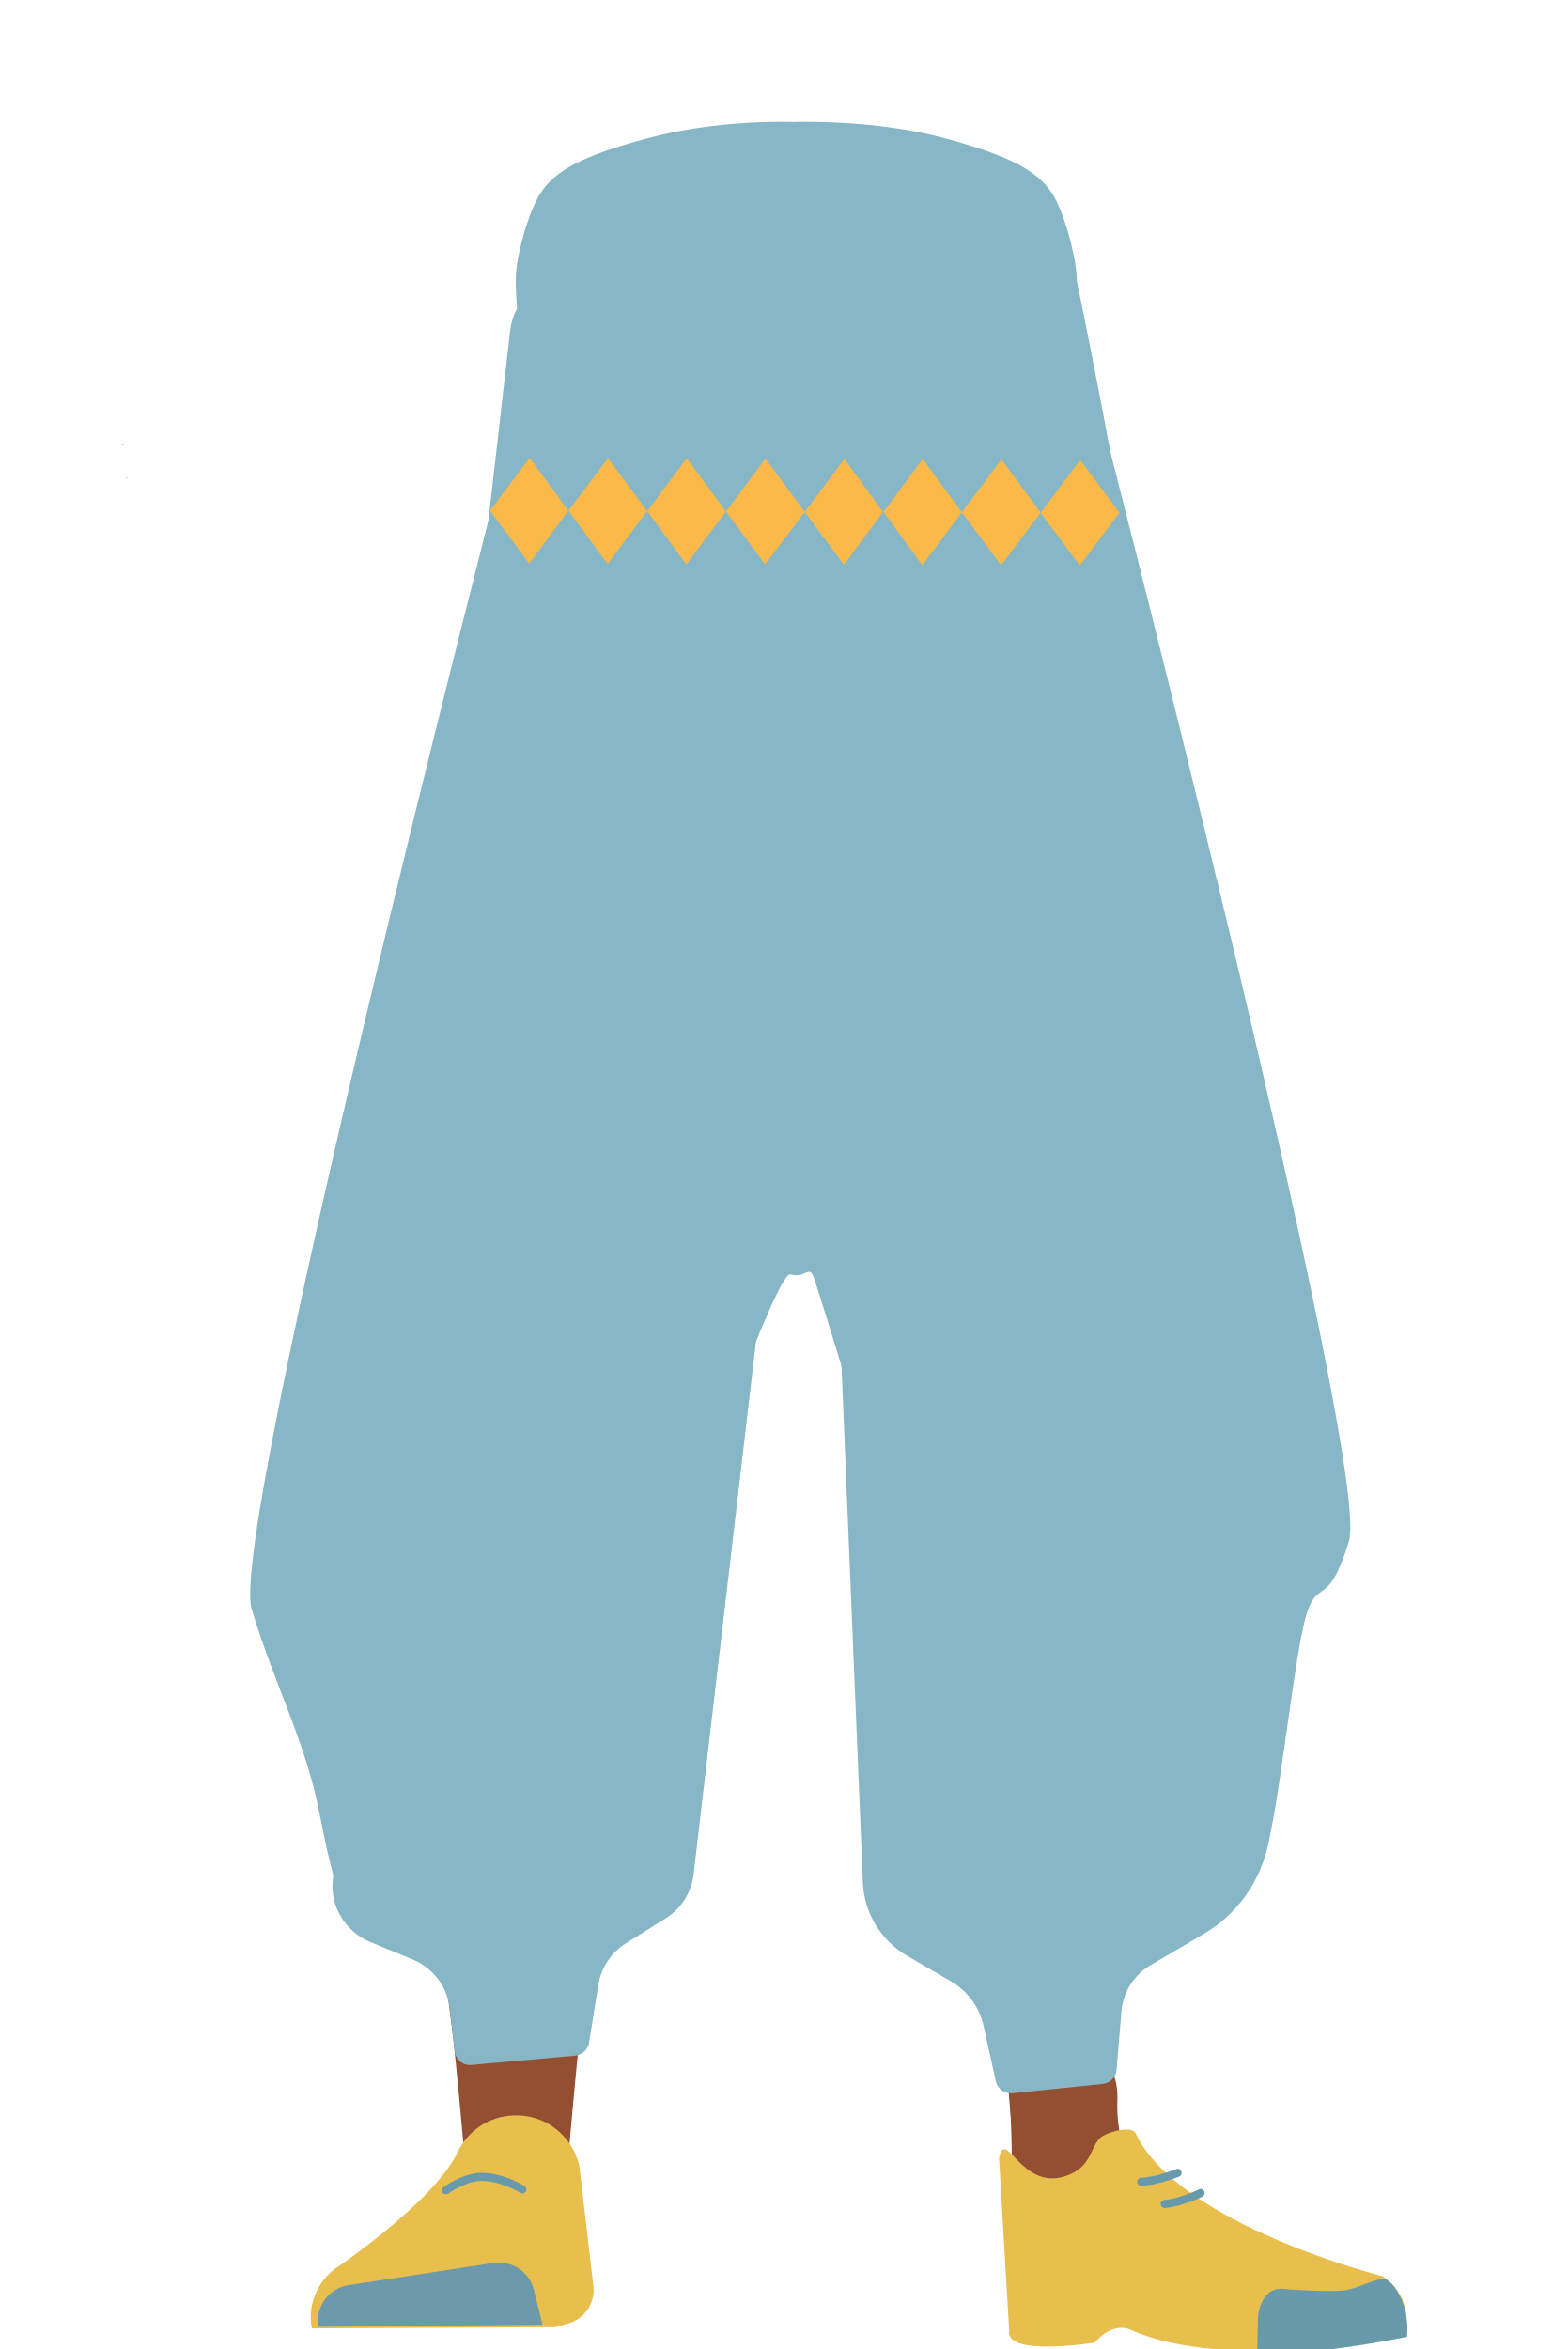
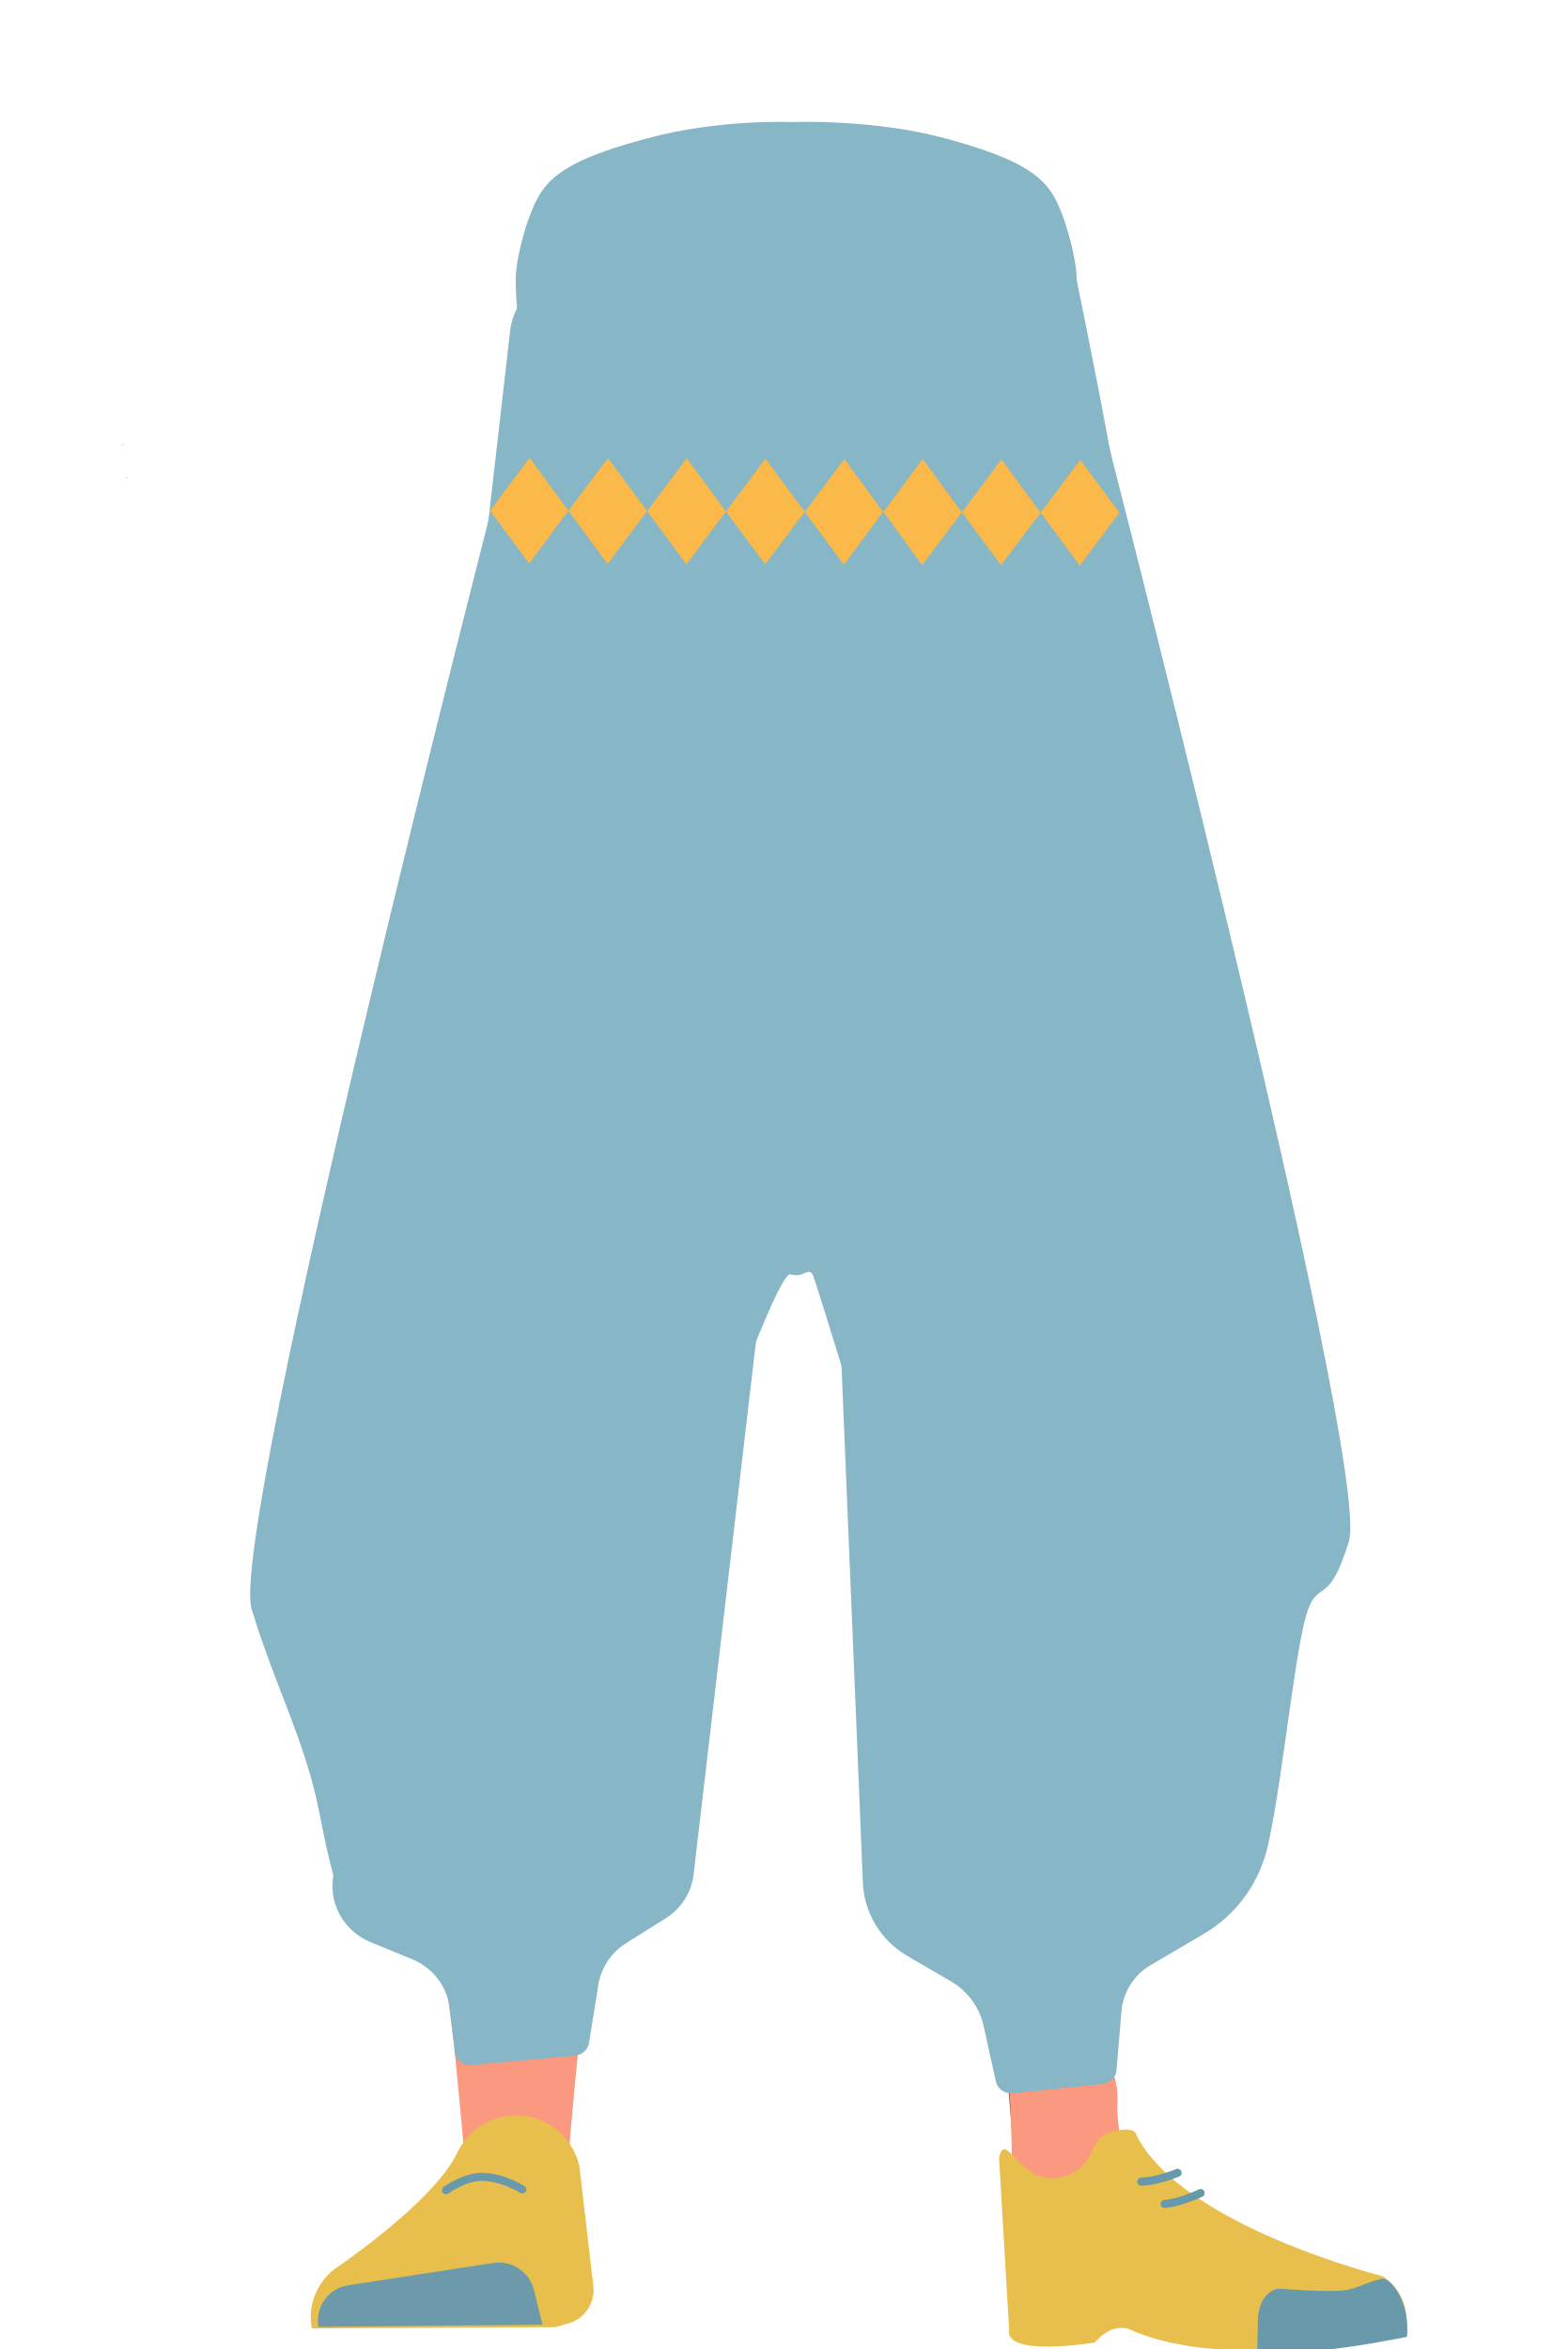
<svg xmlns="http://www.w3.org/2000/svg" version="1.1" id="Layer_1" x="0px" y="0px" viewBox="0 0 388 581.4" style="enable-background:new 0 0 388 581.4;" xml:space="preserve">
  <style type="text/css">
	.st0{fill:none;}
- 	.st1{fill:#944E31;}
+ 	.st1{fill:#FA9980;}
	.st2{fill:#E8BF4D;}
	.st3{fill:#6C9AAB;}
	.st4{fill:#87B6C7;}
- 	.st5{fill:#699AAB;}
- 	.st6{fill:none;stroke:#699AAB;stroke-width:2;stroke-linecap:round;stroke-miterlimit:10;}
- 	.st7{fill:none;stroke:#669AAB;stroke-width:2;stroke-linecap:round;stroke-miterlimit:10;}
- 	.st8{fill:#FAB948;}
+ 	.st5{fill:#944E31;}
+ 	.st6{fill:#699AAB;}
+ 	.st7{fill:none;stroke:#699AAB;stroke-width:2;stroke-linecap:round;stroke-miterlimit:10;}
+ 	.st8{fill:none;stroke:#669AAB;stroke-width:2;stroke-linecap:round;stroke-miterlimit:10;}
+ 	.st9{fill:#FAB948;}
</style>
  <path class="st0" d="M233.7,34.8c15.7,4.3,22.5,7.9,26.2,13.5c3,4.6,5.8,15.1,6.1,20.3c0.5,12.3-5.6,56.6-19.8,69.2  c-14.4,12.9-84.8,12.9-99.2,0c-14.1-12.6-20.3-56.9-19.8-69.2c0.2-5.2,3.1-15.8,6.1-20.3c3.7-5.7,10.6-9.3,26.2-13.5  c17.9-4.9,36.2-4.1,36.2-4.1S215.8,29.9,233.7,34.8z" />
  <polygon points="31.3,118.3 31.4,118.2 31.3,118.2 " />
  <polygon points="31.4,118.2 31.5,118.3 31.5,118.2 " />
  <polygon points="31.3,118.3 31.4,118.2 31.3,118.2 " />
  <polygon points="31.4,118.2 31.5,118.3 31.5,118.2 " />
  <path class="st1" d="M137.8,270.1c-13.9-0.2-22.3,6.7-24.9,18.2c0,0-7.1,55.4-8.3,77c-1.9,34.7,2.5,101.6,7.2,136  c1,7.5,3,30.3,3,30.3c0.7,6.8,6.4,11.9,13.2,11.8l0,0c6.7-0.1,12.2-5.2,12.9-11.8c0,0,2.2-26.1,3.5-34.8c4.6-31.3,18-93.5,20-125.1  c1.2-19-0.5-77.5-0.5-77.5C163.2,274.9,149.7,270.7,137.8,270.1z" />
  <path class="st2" d="M127.3,523.6L127.3,523.6c-6.1,0.1-11.5,3.7-14.1,9.2l0,0c-5.9,12.4-30.5,28.9-30.5,28.9  c-4.4,3.5-6.6,9.1-5.5,14.6l0,0l60.3-0.3l3.4-1c3.9-1.2,6.4-5,6-9l-3.5-30C141.6,528.5,134.9,523.3,127.3,523.6z" />
  <path class="st3" d="M78.8,575.9L78.8,575.9c-0.8-4.9,2.5-9.5,7.4-10.3h0.1l35.8-5.5c4.6-0.7,9,2.2,10.1,6.8l2.1,8.5L78.8,575.9z" />
  <path class="st4" d="M234.2,34.3c15.7,4.3,22.5,7.9,26.2,13.5c3,4.6,5.8,15.1,6.1,20.4c0.5,12.3-5.6,56.5-19.8,69.1  c-14.4,12.9-84.8,12.9-99.2,0c-14.1-12.6-20.3-56.8-19.8-69.1c0.2-5.2,3.1-15.8,6.1-20.4c3.7-5.7,10.6-9.3,26.2-13.5  c17.9-4.9,36.2-4.1,36.2-4.1S216.3,29.4,234.2,34.3z" />
  <path class="st4" d="M276.7,287.4c-1.2,13.4-12.1,23.8-25.5,24.4l0,0c-12.8,0.6-24.3-7.9-27.3-20.3c0,0-18.9-88.8-20.9-120.8  c-0.5-7.9,3.8-89.8,3.8-89.8s-2.7-18.3,28.4-23.7c27.8-4.8,30.8,9.6,30.8,9.6s17,81.1,18.1,107.7C285.2,199,276.7,287.4,276.7,287.4  z" />
-   <path class="st1" d="M253.6,270.1c12.4-0.2,19.9,6.7,22.2,18.2c0,0,14.4,53.4,15.5,75c1.7,34.7-10.3,103.6-14.5,138  c-0.9,7.5-2.7,30.3-2.7,30.3c-0.6,6.8-5.7,11.9-11.8,11.8l0,0c-6-0.1-10.9-5.2-11.5-11.8c0,0-2-26.1-3.1-34.8  c-4-31.3-16-93.5-17.9-125.1c-1.1-19,0.4-77.5,0.4-77.5C231,275,243,270.7,253.6,270.1L253.6,270.1z" />
+   <path class="st5" d="M253.6,270.1c12.4-0.2,19.9,6.7,22.2,18.2c0,0,14.4,53.4,15.5,75c1.7,34.7-10.3,103.6-14.5,138  c-0.9,7.5-2.7,30.3-2.7,30.3c-0.6,6.8-5.7,11.9-11.8,11.8l0,0c-6-0.1-10.9-5.2-11.5-11.8c0,0-2-26.1-3.1-34.8  c-4-31.3-16-93.5-17.9-125.1c-1.1-19,0.4-77.5,0.4-77.5C231,275,243,270.7,253.6,270.1L253.6,270.1z" />
  <path class="st1" d="M276.6,519.7c-1.2,34,40.1,38.4,40.1,38.4c4.4,3.5-67,21.8-66.6,17.8c0,0,1.5-52-1-65.2  C247.3,501.4,277.3,499.7,276.6,519.7z" />
  <path class="st2" d="M263.8,538.6c6.4-2.2,5.9-6.8,8.5-9.4c1.5-1.5,7.9-3.2,8.8-1.2c10.7,22.7,61.2,35.4,61.2,35.4  c5.4,3.8,6.6,9.1,5.5,14.6l0,0c0,0-43.8,9.4-67.8-1.3c-4.8-2.2-9,3.1-9,3.1s-22.4,3.7-21.2-3.1l-2.5-42.7  C249,526.5,252.8,542.3,263.8,538.6z" />
-   <path class="st5" d="M348.3,578.4c0.8-9-4.3-14.7-6-14.4c-2.5,0.3-6.5,2.4-9,2.8c-4,0.7-16-0.3-16-0.3c-3.1-0.3-5.6,2.8-5.9,7.1  l-0.2,8.6c0,0,7.3,1,24.6-1.6C338.8,580.2,348.3,578.4,348.3,578.4z" />
-   <path class="st4" d="M126.3,81.7L82.4,465.1c-0.8,6.6,3,12.9,9.1,15.5l10.7,4.4c5,2.1,8.5,6.7,9.1,12l1.3,10.8c0.2,2,2,3.5,4.1,3.3  l25.7-2.3c1.7-0.2,3.1-1.5,3.4-3.1l2.3-14.4c0.7-4.3,3.2-8,6.8-10.3l9.9-6.2c3.8-2.4,6.4-6.4,6.9-10.9l34.3-293.1l8.7-84.6  c0.9-8.7-5.8-16.3-14.5-16.4l-58.5-1.2C133.7,68.4,127.2,74.1,126.3,81.7z" />
+   <path class="st6" d="M348.3,578.4c0.8-9-4.3-14.7-6-14.4c-2.5,0.3-6.5,2.4-9,2.8c-4,0.7-16-0.3-16-0.3c-3.1-0.3-5.6,2.8-5.9,7.1  l-0.2,8.6c0,0,7.3,1,24.6-1.6C338.8,580.2,348.3,578.4,348.3,578.4z" />
+   <path class="st4" d="M126.3,81.7L82.4,465.1c-0.8,6.6,3,12.9,9.1,15.5l10.7,4.4c5,2.1,8.5,6.7,9.1,12l1.3,10.8c0.2,2,2,3.5,4.1,3.3  l25.7-2.3c1.7-0.2,3.1-1.5,3.4-3.1l2.3-14.4c0.7-4.3,3.2-8,6.8-10.3l9.9-6.2c3.8-2.4,6.4-6.4,6.9-10.9L206,170.8l8.7-84.6  c0.9-8.7-5.8-16.3-14.5-16.4l-58.5-1.2C133.7,68.4,127.2,74.1,126.3,81.7z" />
  <path class="st4" d="M203.3,49.6c-2.2-0.1-4.1,1.6-4.1,3.9l1.6,103.1L213.6,466c0.3,7.4,4.4,14.2,10.8,18l11,6.4  c4.1,2.4,7.1,6.4,8.1,11.1l3,13.6c0.4,1.9,2.2,3.2,4.1,3l22.4-2.3c1.8-0.2,3.3-1.7,3.4-3.5l1.2-14.5c0.4-4.7,3.1-9,7.2-11.4  l13.1-7.7c11.5-6.7,17.9-19.5,16.5-32.7L283,161.8c-0.1-0.6-0.3-1.3-0.7-1.8L206.2,51.2C205.5,50.3,204.4,49.7,203.3,49.6  L203.3,49.6z" />
-   <path class="st6" d="M110.4,542.1c0,0,4.7-3.4,8.9-3.3c5.1,0,10,3.1,10,3.1" />
-   <path class="st7" d="M291.5,537.8c0,0-5.1,2.1-9,2.2" />
-   <path class="st7" d="M297.2,542.8c0,0-5,2.4-8.9,2.7" />
+   <path class="st7" d="M110.4,542.1c0,0,4.7-3.4,8.9-3.3c5.1,0,10,3.1,10,3.1" />
+   <path class="st8" d="M291.5,537.8c0,0-5.1,2.1-9,2.2" />
+   <path class="st8" d="M297.2,542.8c0,0-5,2.4-8.9,2.7" />
  <polygon points="30.3,110.2 30.4,110.1 30.3,110.1 " />
  <polygon points="30.4,110.1 30.5,110.2 30.5,110.1 " />
  <polygon points="30.3,110.2 30.4,110.1 30.3,110.1 " />
  <polygon points="30.4,110.1 30.5,110.2 30.5,110.1 " />
-   <path class="st4" d="M123,120.7c0,0-66.6,258.2-60.7,277.6s13.4,32.9,16.8,50.6s6.7,27.8,10.1,27.8c3.4,0,58.2-10.1,58.2-10.1  l14.3-106.3l-6.7-81L123,120.7z" />
-   <path class="st4" d="M269.8,92.1c0,0,70,270,64.1,289.4c-5.9,19.4-8.4,5.9-11.8,23.6s-7.2,56.9-10.6,56.9s-57.7-39.2-57.7-39.2  l-14.3-106.3l6.7-81L269.8,92.1z" />
+   <path class="st4" d="M123,120.7c0,0-66.6,258.2-60.7,277.6s13.4,32.9,16.8,50.6s6.7,27.8,10.1,27.8s58.2-10.1,58.2-10.1l14.3-106.3  l-6.7-81L123,120.7z" />
+   <path class="st4" d="M269.8,92.1c0,0,70,270,64.1,289.4s-8.4,5.9-11.8,23.6s-7.2,56.9-10.6,56.9s-57.7-39.2-57.7-39.2l-14.3-106.3  l6.7-81L269.8,92.1z" />
  <path class="st4" d="M171,376.1c0-1.1,21.4-61.9,24.7-60.7c3.4,1.1,4.5-2.2,5.6,0.4s21,67.9,21,67.9L210,166.5l-22.1-1.5L171,376.1z  " />
  <g>
    <g>
      <g>
        <g>
          <g>
-             <polygon class="st8" points="131,139.5 121.3,126.4 131.1,113.3 140.7,126.4      " />
+             <polygon class="st9" points="131,139.5 121.3,126.4 131.1,113.3 140.7,126.4      " />
          </g>
        </g>
        <g>
          <g>
-             <polygon class="st8" points="150.4,139.6 140.7,126.4 150.5,113.4 160.2,126.5      " />
+             <polygon class="st9" points="150.4,139.6 140.7,126.4 150.5,113.4 160.2,126.5      " />
          </g>
        </g>
        <g>
          <g>
-             <polygon class="st8" points="169.9,139.7 160.2,126.5 170,113.4 179.7,126.6      " />
+             <polygon class="st9" points="169.9,139.7 160.2,126.5 170,113.4 179.7,126.6      " />
          </g>
        </g>
        <g>
          <g>
-             <polygon class="st8" points="189.4,139.7 179.7,126.6 189.5,113.5 199.2,126.7      " />
+             <polygon class="st9" points="189.4,139.7 179.7,126.6 189.5,113.5 199.2,126.7      " />
          </g>
        </g>
        <g>
          <g>
-             <polygon class="st8" points="208.9,139.8 199.2,126.7 209,113.6 218.6,126.7      " />
+             <polygon class="st9" points="208.9,139.8 199.2,126.7 209,113.6 218.6,126.7      " />
          </g>
        </g>
        <g>
          <g>
-             <polygon class="st8" points="228.3,139.9 218.7,126.7 228.4,113.6 238.1,126.8      " />
+             <polygon class="st9" points="228.3,139.9 218.7,126.7 228.4,113.6 238.1,126.8      " />
          </g>
        </g>
        <g>
          <g>
-             <polygon class="st8" points="247.8,139.9 238.1,126.8 247.9,113.7 257.6,126.9      " />
+             <polygon class="st9" points="247.8,139.9 238.1,126.8 247.9,113.7 257.6,126.9      " />
          </g>
        </g>
        <g>
          <g>
-             <polygon class="st8" points="267.3,140 257.6,126.9 267.4,113.8 277.1,126.9      " />
+             <polygon class="st9" points="267.3,140 257.6,126.9 267.4,113.8 277.1,126.9      " />
          </g>
        </g>
      </g>
    </g>
  </g>
</svg>
